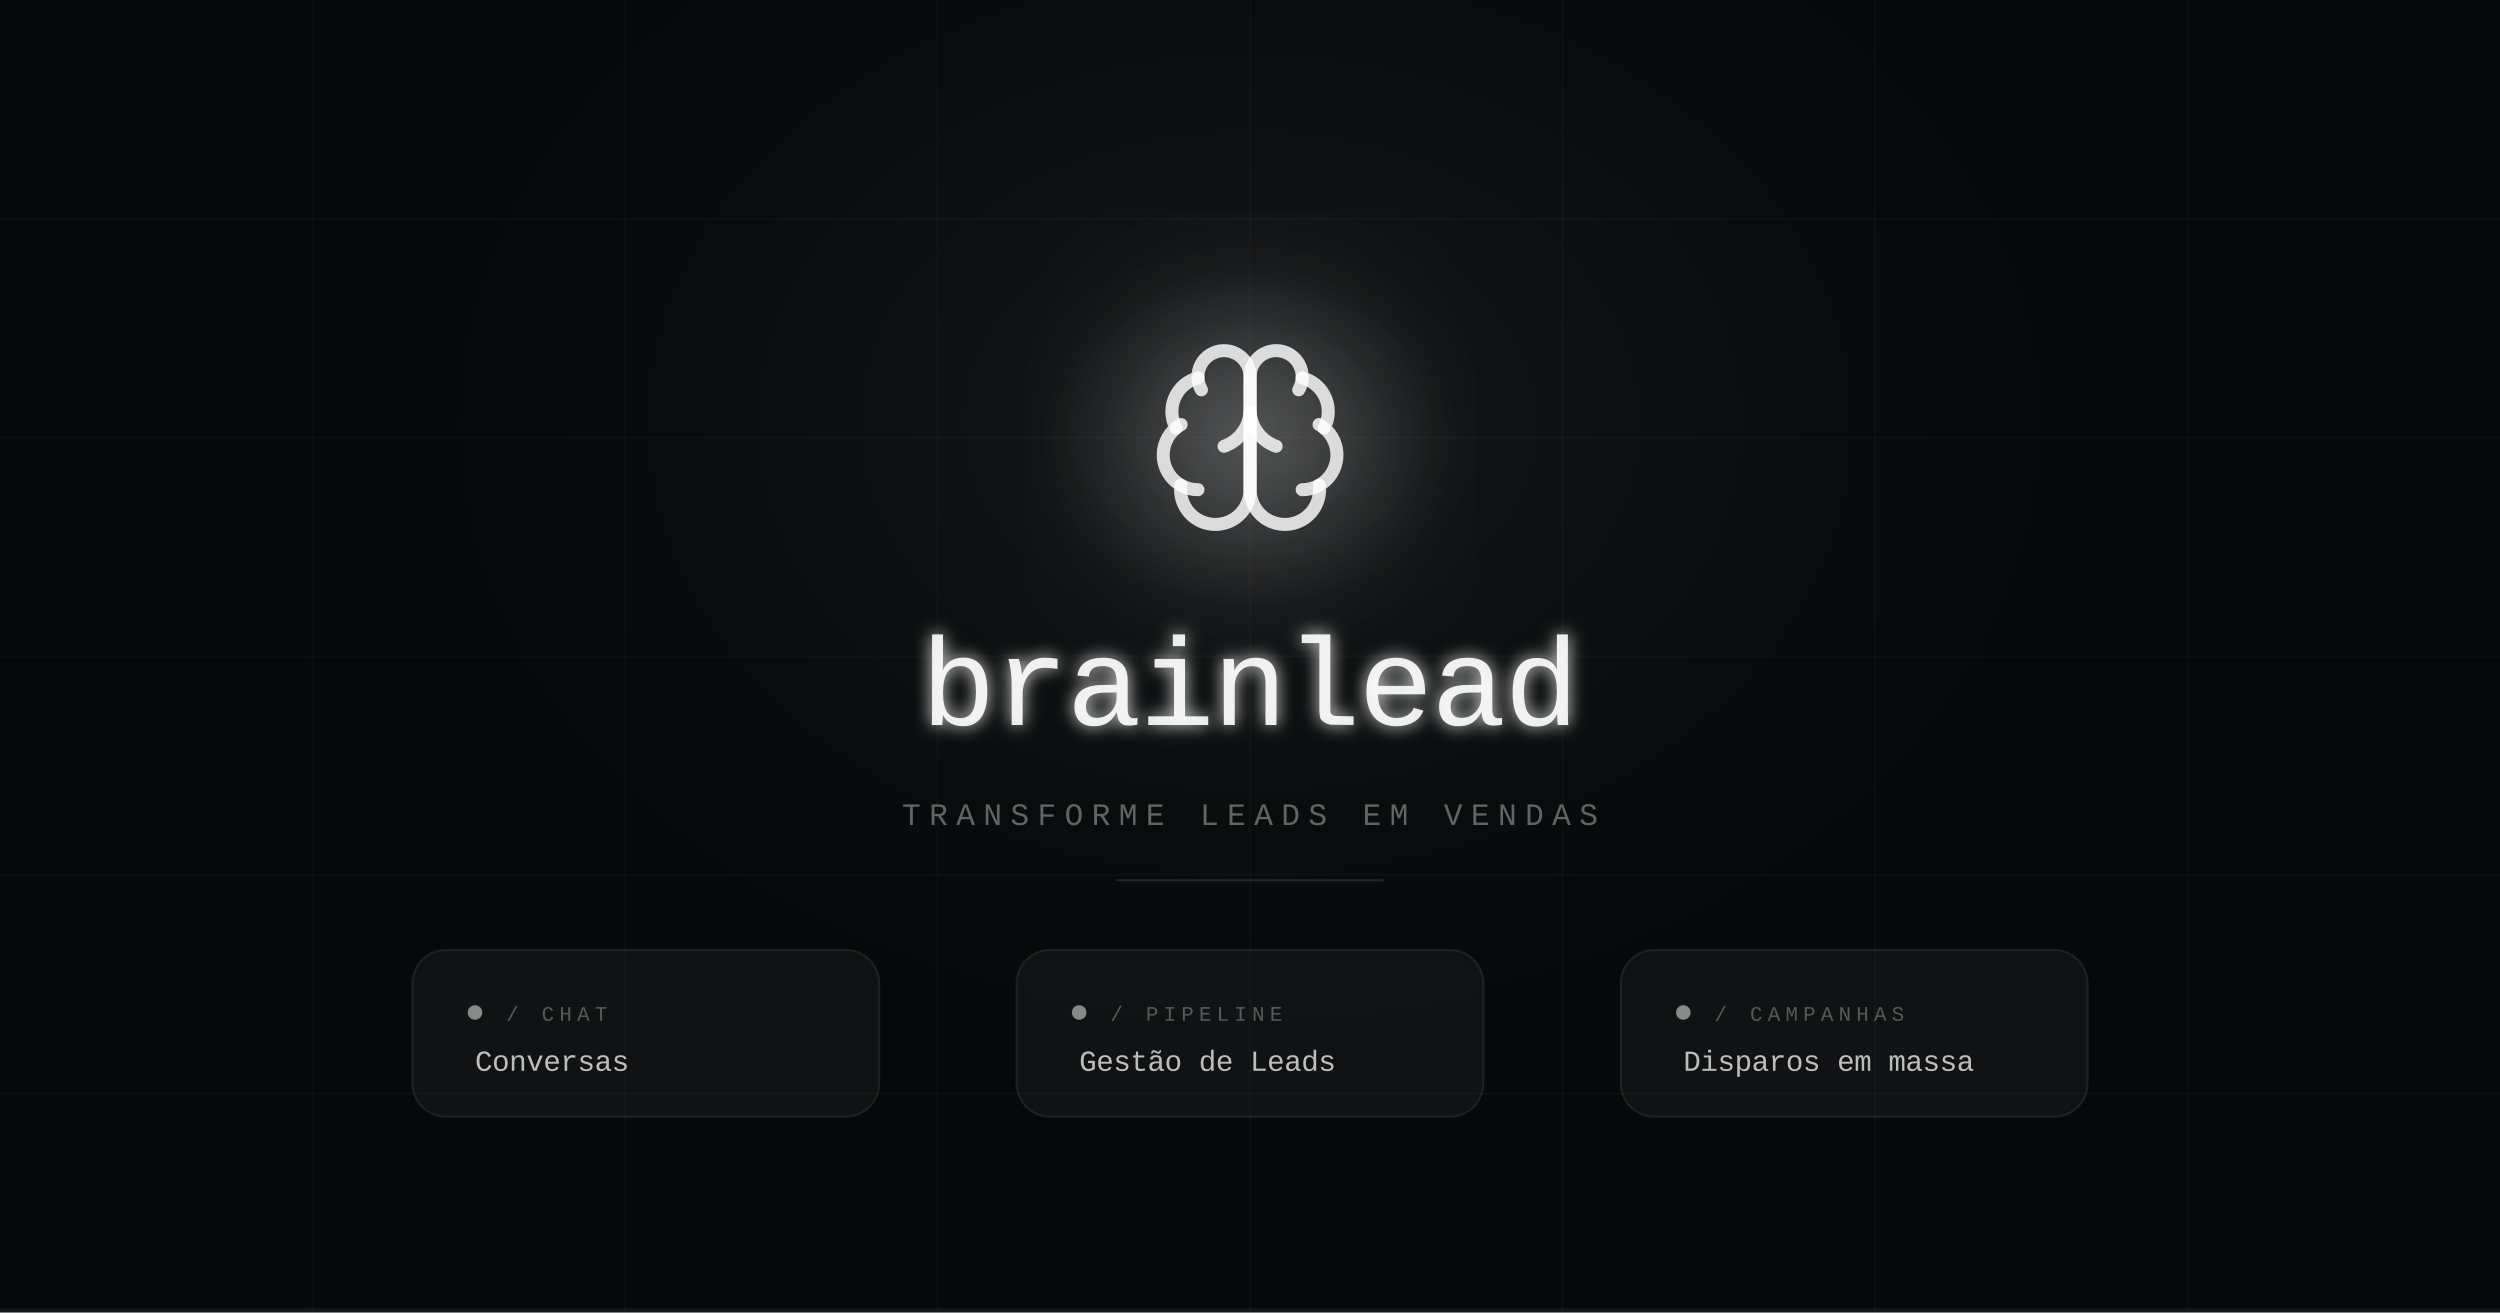
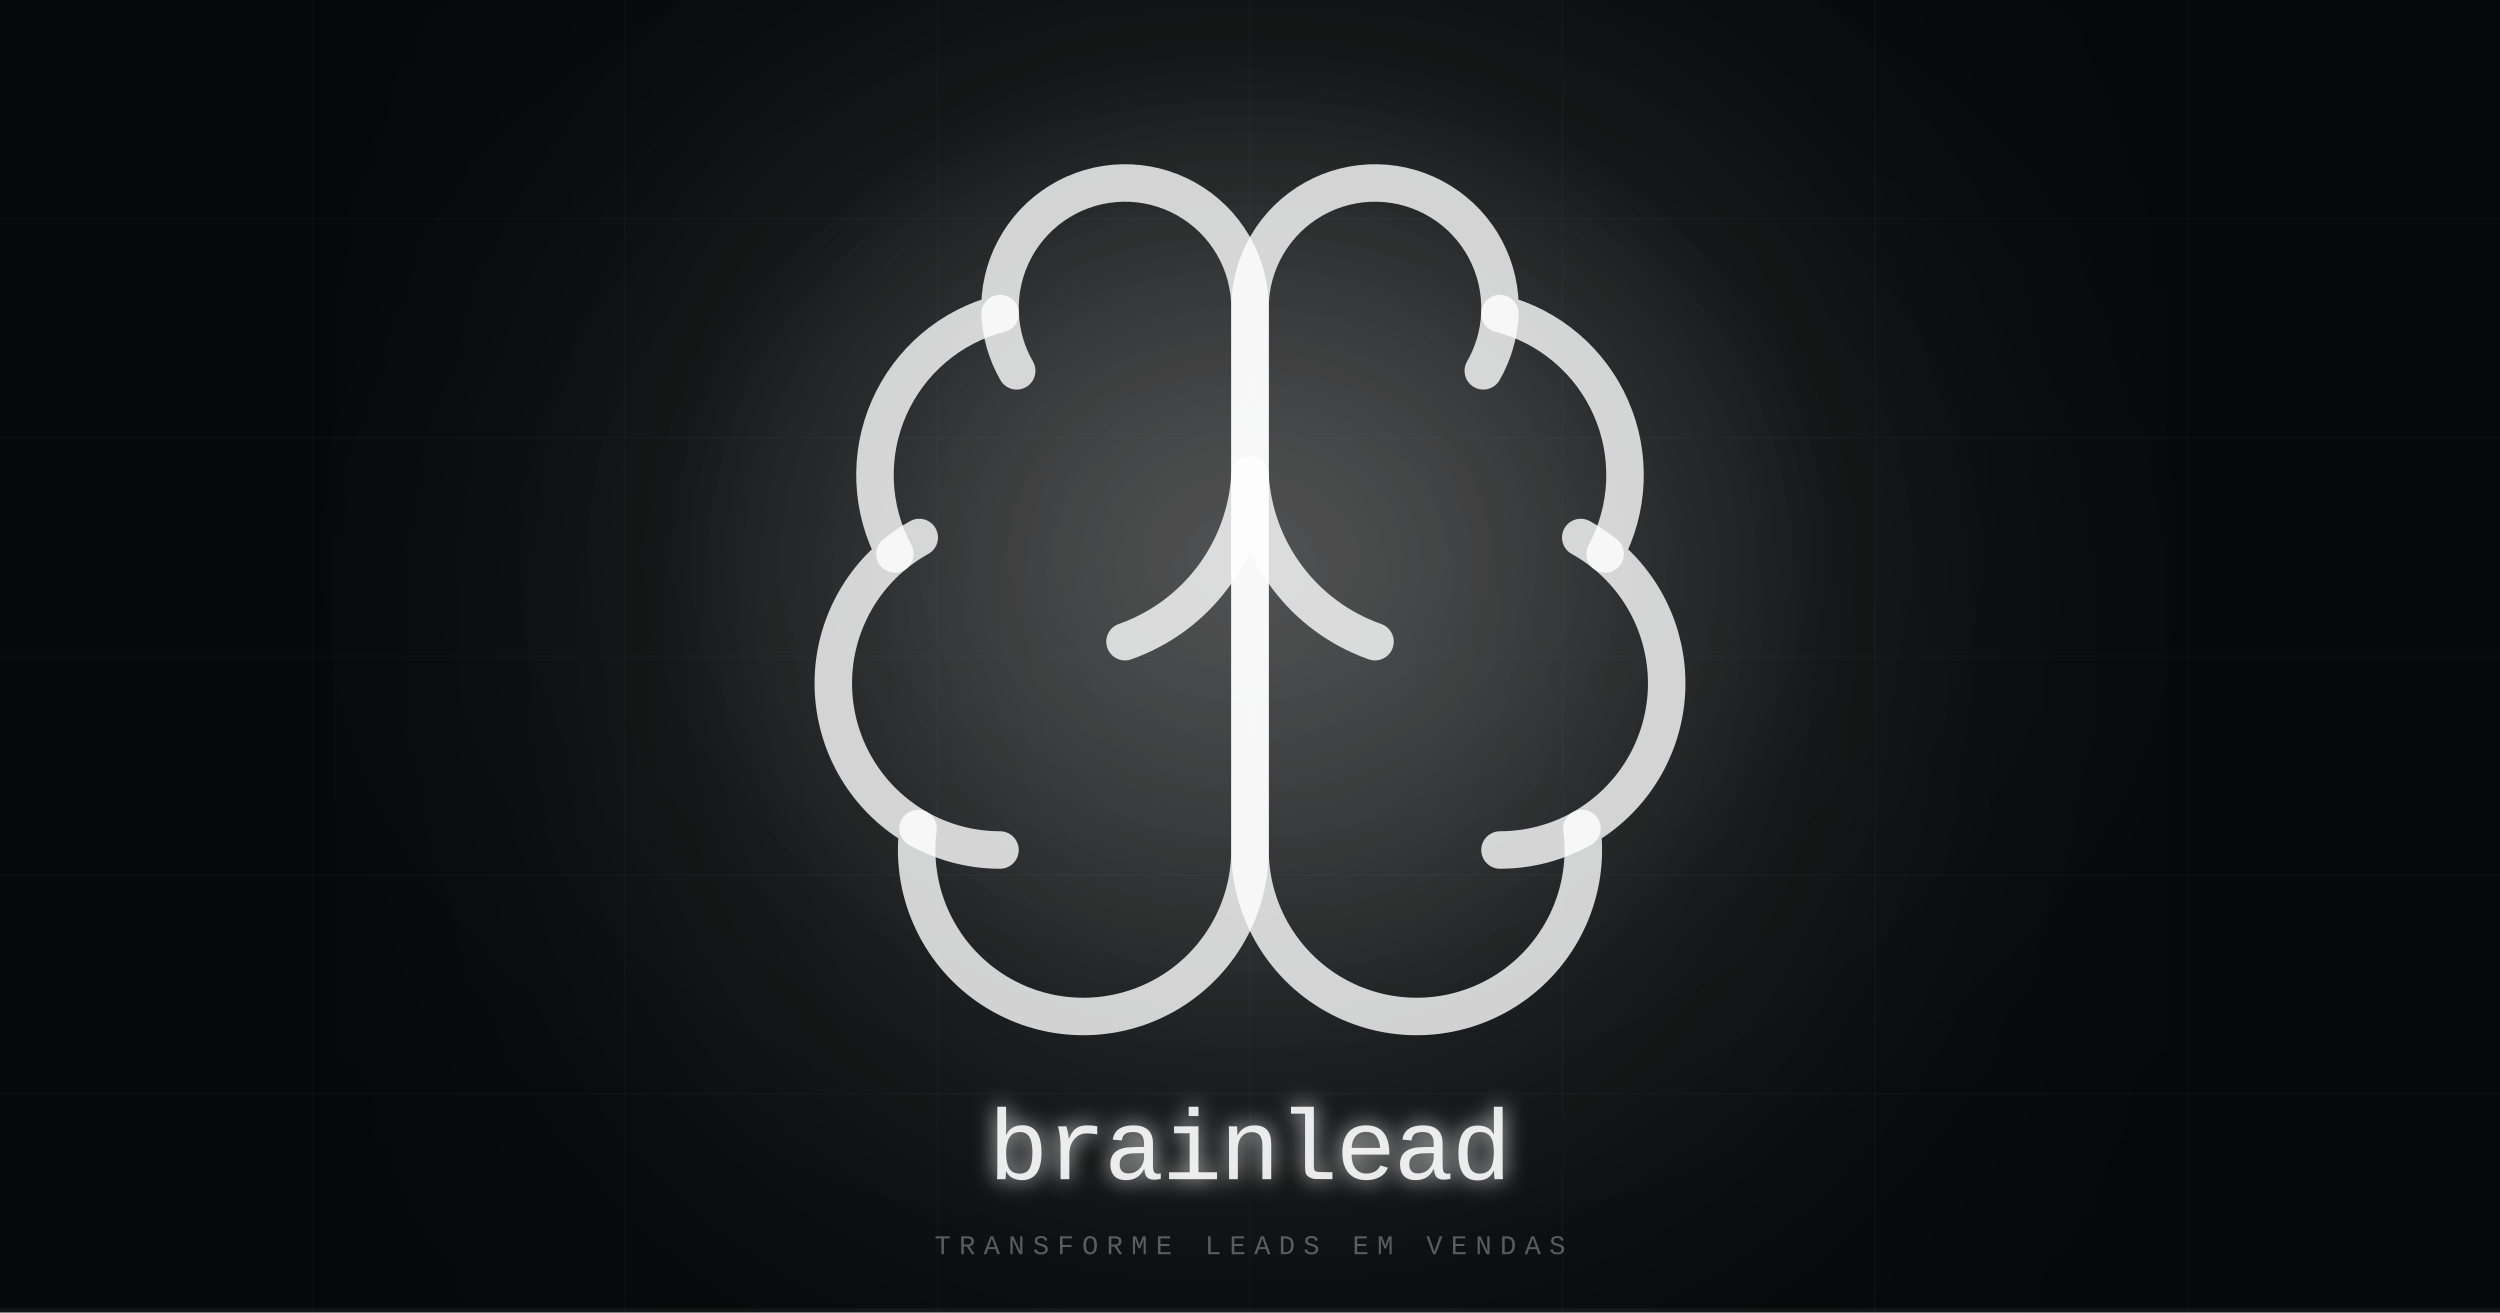
<svg xmlns="http://www.w3.org/2000/svg" width="1200" height="630" viewBox="0 0 1200 630">
  <defs>
-     <radialGradient id="bg-glow" cx="50%" cy="42%" r="52%">
-       <stop offset="0%" stop-color="#ffffff" stop-opacity="0.055" />
-       <stop offset="60%" stop-color="#ffffff" stop-opacity="0.012" />
+     <radialGradient id="bg-glow" cx="50%" cy="48%" r="55%">
+       <stop offset="0%" stop-color="#ffffff" stop-opacity="0.07" />
+       <stop offset="55%" stop-color="#ffffff" stop-opacity="0.018" />
      <stop offset="100%" stop-color="#000000" stop-opacity="0" />
    </radialGradient>
    <radialGradient id="brain-halo" cx="50%" cy="50%" r="50%">
-       <stop offset="0%" stop-color="#ffffff" stop-opacity="0.10" />
+       <stop offset="0%" stop-color="#ffffff" stop-opacity="0.13" />
      <stop offset="100%" stop-color="#ffffff" stop-opacity="0" />
    </radialGradient>
-     <filter id="brain-glow" x="-80%" y="-80%" width="260%" height="260%">
-       <feGaussianBlur stdDeviation="9" result="blur" />
+     <filter id="brain-glow" x="-60%" y="-60%" width="220%" height="220%">
+       <feGaussianBlur stdDeviation="18" result="blur" />
      <feMerge>
        <feMergeNode in="blur" />
        <feMergeNode in="SourceGraphic" />
      </feMerge>
    </filter>
    <filter id="logo-glow" x="-15%" y="-80%" width="130%" height="260%">
-       <feGaussianBlur stdDeviation="4" result="blur" />
+       <feGaussianBlur stdDeviation="5" result="blur" />
      <feMerge>
        <feMergeNode in="blur" />
        <feMergeNode in="SourceGraphic" />
      </feMerge>
    </filter>
-     <filter id="card-shadow" x="-10%" y="-10%" width="120%" height="140%">
-       <feDropShadow dx="0" dy="2" stdDeviation="8" flood-color="#000000" flood-opacity="0.45" />
-     </filter>
  </defs>
  <rect width="1200" height="630" fill="#060809" />
-   <g stroke="#ffffff" stroke-opacity="0.022" stroke-width="1">
+   <g stroke="#ffffff" stroke-opacity="0.018" stroke-width="1">
    <line x1="0" y1="105" x2="1200" y2="105" />
    <line x1="0" y1="210" x2="1200" y2="210" />
    <line x1="0" y1="315" x2="1200" y2="315" />
    <line x1="0" y1="420" x2="1200" y2="420" />
    <line x1="0" y1="525" x2="1200" y2="525" />
    <line x1="150" y1="0" x2="150" y2="630" />
    <line x1="300" y1="0" x2="300" y2="630" />
    <line x1="450" y1="0" x2="450" y2="630" />
    <line x1="600" y1="0" x2="600" y2="630" />
    <line x1="750" y1="0" x2="750" y2="630" />
    <line x1="900" y1="0" x2="900" y2="630" />
    <line x1="1050" y1="0" x2="1050" y2="630" />
  </g>
-   <ellipse cx="600" cy="255" rx="440" ry="330" fill="url(#bg-glow)" />
-   <ellipse cx="600" cy="210" rx="100" ry="82" fill="url(#brain-halo)" />
-   <g transform="translate(550, 160) scale(4.17)" filter="url(#brain-glow)" fill="none" stroke="rgba(255,255,255,0.82)" stroke-width="1.5" stroke-linecap="round" stroke-linejoin="round">
+   <ellipse cx="600" cy="280" rx="480" ry="360" fill="url(#bg-glow)" />
+   <ellipse cx="600" cy="268" rx="280" ry="240" fill="url(#brain-halo)" />
+   <g transform="translate(360, 48) scale(20)" filter="url(#brain-glow)" fill="none" stroke="rgba(255,255,255,0.80)" stroke-width="0.9" stroke-linecap="round" stroke-linejoin="round">
    <path d="M12 5a3 3 0 1 0-5.997.125 4 4 0 0 0-2.526 5.77 4 4 0 0 0 .556 6.588A4 4 0 1 0 12 18Z" />
    <path d="M12 5a3 3 0 1 1 5.997.125 4 4 0 0 1 2.526 5.77 4 4 0 0 1-.556 6.588A4 4 0 1 1 12 18Z" />
    <path d="M15 13a4.5 4.5 0 0 1-3-4 4.5 4.5 0 0 1-3 4" />
    <path d="M17.599 6.5a3 3 0 0 0 .399-1.375" />
    <path d="M6.003 5.125A3 3 0 0 0 6.401 6.5" />
    <path d="M3.477 10.896a4 4 0 0 1 .585-.396" />
    <path d="M19.938 10.5a4 4 0 0 1 .585.396" />
    <path d="M6 18a4 4 0 0 1-1.967-.516" />
    <path d="M19.967 17.484A4 4 0 0 1 18 18" />
  </g>
-   <text x="600" y="348" font-family="'Geist Mono', 'Courier New', ui-monospace, monospace" font-size="60" font-weight="400" fill="rgba(255,255,255,0.90)" text-anchor="middle" letter-spacing="-1" filter="url(#logo-glow)">brainlead</text>
-   <text x="600" y="396" font-family="'Geist Mono', 'Courier New', ui-monospace, monospace" font-size="15" font-weight="300" fill="rgba(255,255,255,0.36)" text-anchor="middle" letter-spacing="4">TRANSFORME LEADS EM VENDAS</text>
-   <rect x="536" y="422" width="128" height="1" fill="rgba(255,255,255,0.12)" />
-   <g filter="url(#card-shadow)">
-     <rect x="198" y="456" width="224" height="80" rx="16" fill="rgba(255,255,255,0.035)" stroke="rgba(255,255,255,0.08)" stroke-width="1" />
-   </g>
-   <circle cx="228" cy="486" r="3.5" fill="rgba(255,255,255,0.50)" />
-   <text x="243" y="490" font-family="'Geist Mono', 'Courier New', ui-monospace, monospace" font-size="10" font-weight="400" fill="rgba(255,255,255,0.30)" letter-spacing="2.5">/ CHAT</text>
-   <text x="228" y="514" font-family="'Geist Mono', 'Courier New', ui-monospace, monospace" font-size="14" font-weight="400" fill="rgba(255,255,255,0.72)" letter-spacing="-0.2">Conversas</text>
-   <g filter="url(#card-shadow)">
-     <rect x="488" y="456" width="224" height="80" rx="16" fill="rgba(255,255,255,0.035)" stroke="rgba(255,255,255,0.08)" stroke-width="1" />
-   </g>
-   <circle cx="518" cy="486" r="3.5" fill="rgba(255,255,255,0.50)" />
-   <text x="533" y="490" font-family="'Geist Mono', 'Courier New', ui-monospace, monospace" font-size="10" font-weight="400" fill="rgba(255,255,255,0.30)" letter-spacing="2.5">/ PIPELINE</text>
-   <text x="518" y="514" font-family="'Geist Mono', 'Courier New', ui-monospace, monospace" font-size="14" font-weight="400" fill="rgba(255,255,255,0.72)" letter-spacing="-0.2">Gestão de Leads</text>
-   <g filter="url(#card-shadow)">
-     <rect x="778" y="456" width="224" height="80" rx="16" fill="rgba(255,255,255,0.035)" stroke="rgba(255,255,255,0.08)" stroke-width="1" />
-   </g>
-   <circle cx="808" cy="486" r="3.5" fill="rgba(255,255,255,0.50)" />
-   <text x="823" y="490" font-family="'Geist Mono', 'Courier New', ui-monospace, monospace" font-size="10" font-weight="400" fill="rgba(255,255,255,0.30)" letter-spacing="2.5">/ CAMPANHAS</text>
-   <text x="808" y="514" font-family="'Geist Mono', 'Courier New', ui-monospace, monospace" font-size="14" font-weight="400" fill="rgba(255,255,255,0.72)" letter-spacing="-0.2">Disparos em massa</text>
-   <rect x="0" y="628" width="1200" height="2" fill="rgba(255,255,255,0.055)" />
+   <text x="600" y="566" font-family="'Geist Mono', 'Courier New', ui-monospace, monospace" font-size="48" font-weight="400" fill="rgba(255,255,255,0.88)" text-anchor="middle" letter-spacing="-1" filter="url(#logo-glow)">brainlead</text>
+   <text x="600" y="602" font-family="'Geist Mono', 'Courier New', ui-monospace, monospace" font-size="13" font-weight="300" fill="rgba(255,255,255,0.32)" text-anchor="middle" letter-spacing="4">TRANSFORME LEADS EM VENDAS</text>
+   <rect x="0" y="628" width="1200" height="2" fill="rgba(255,255,255,0.05)" />
</svg>
